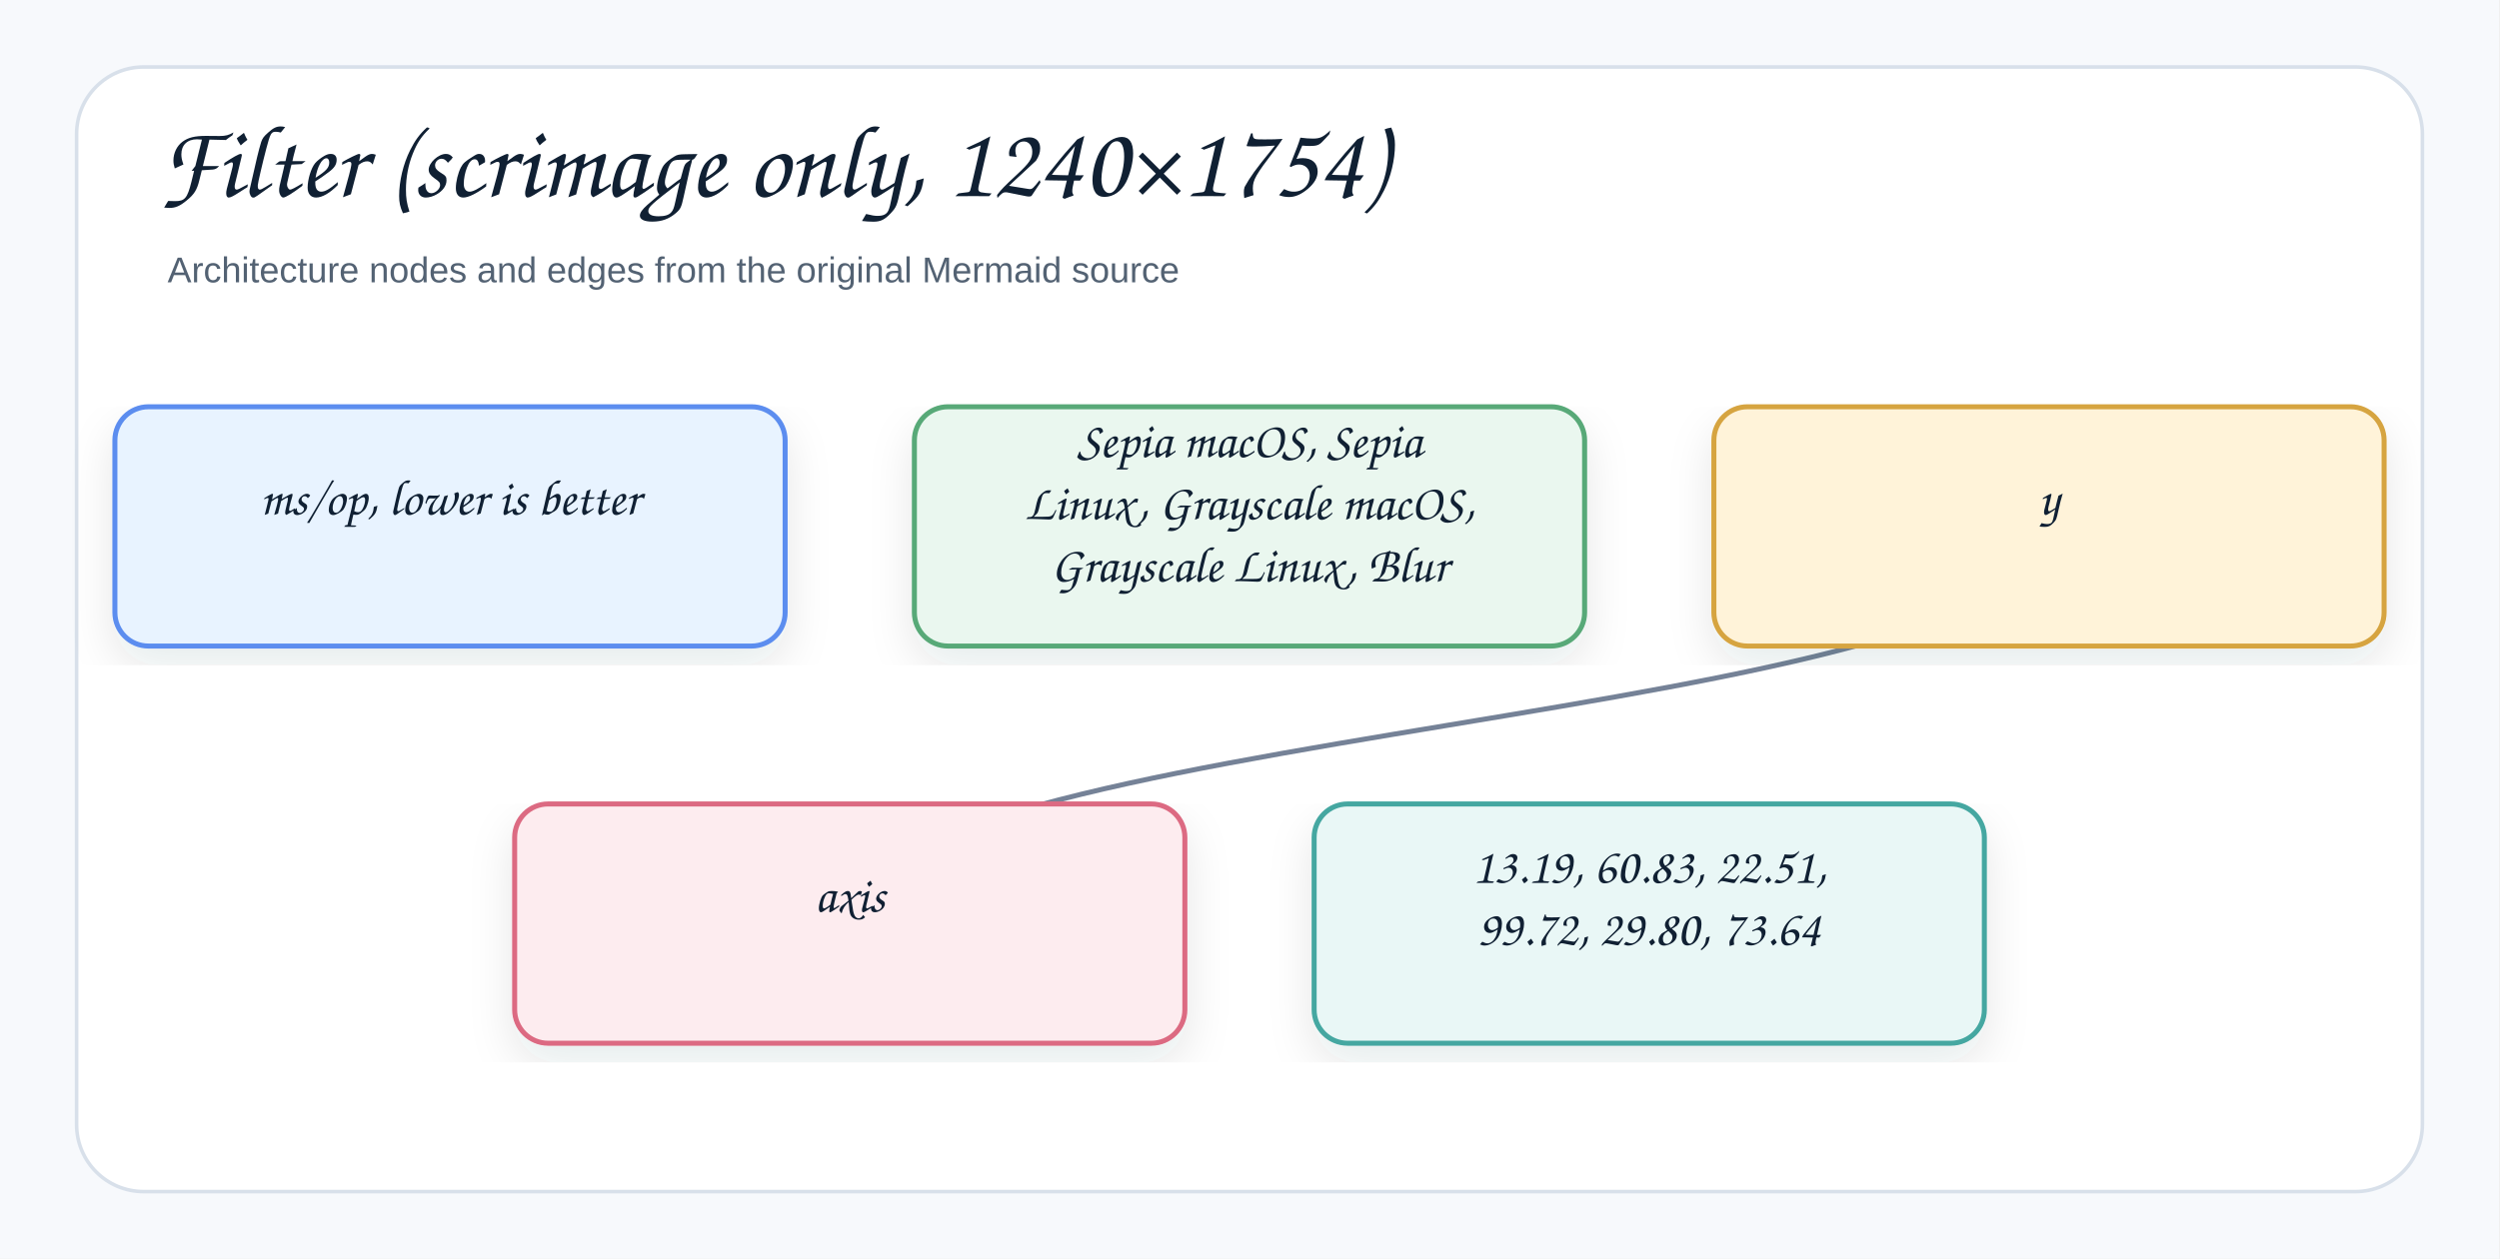
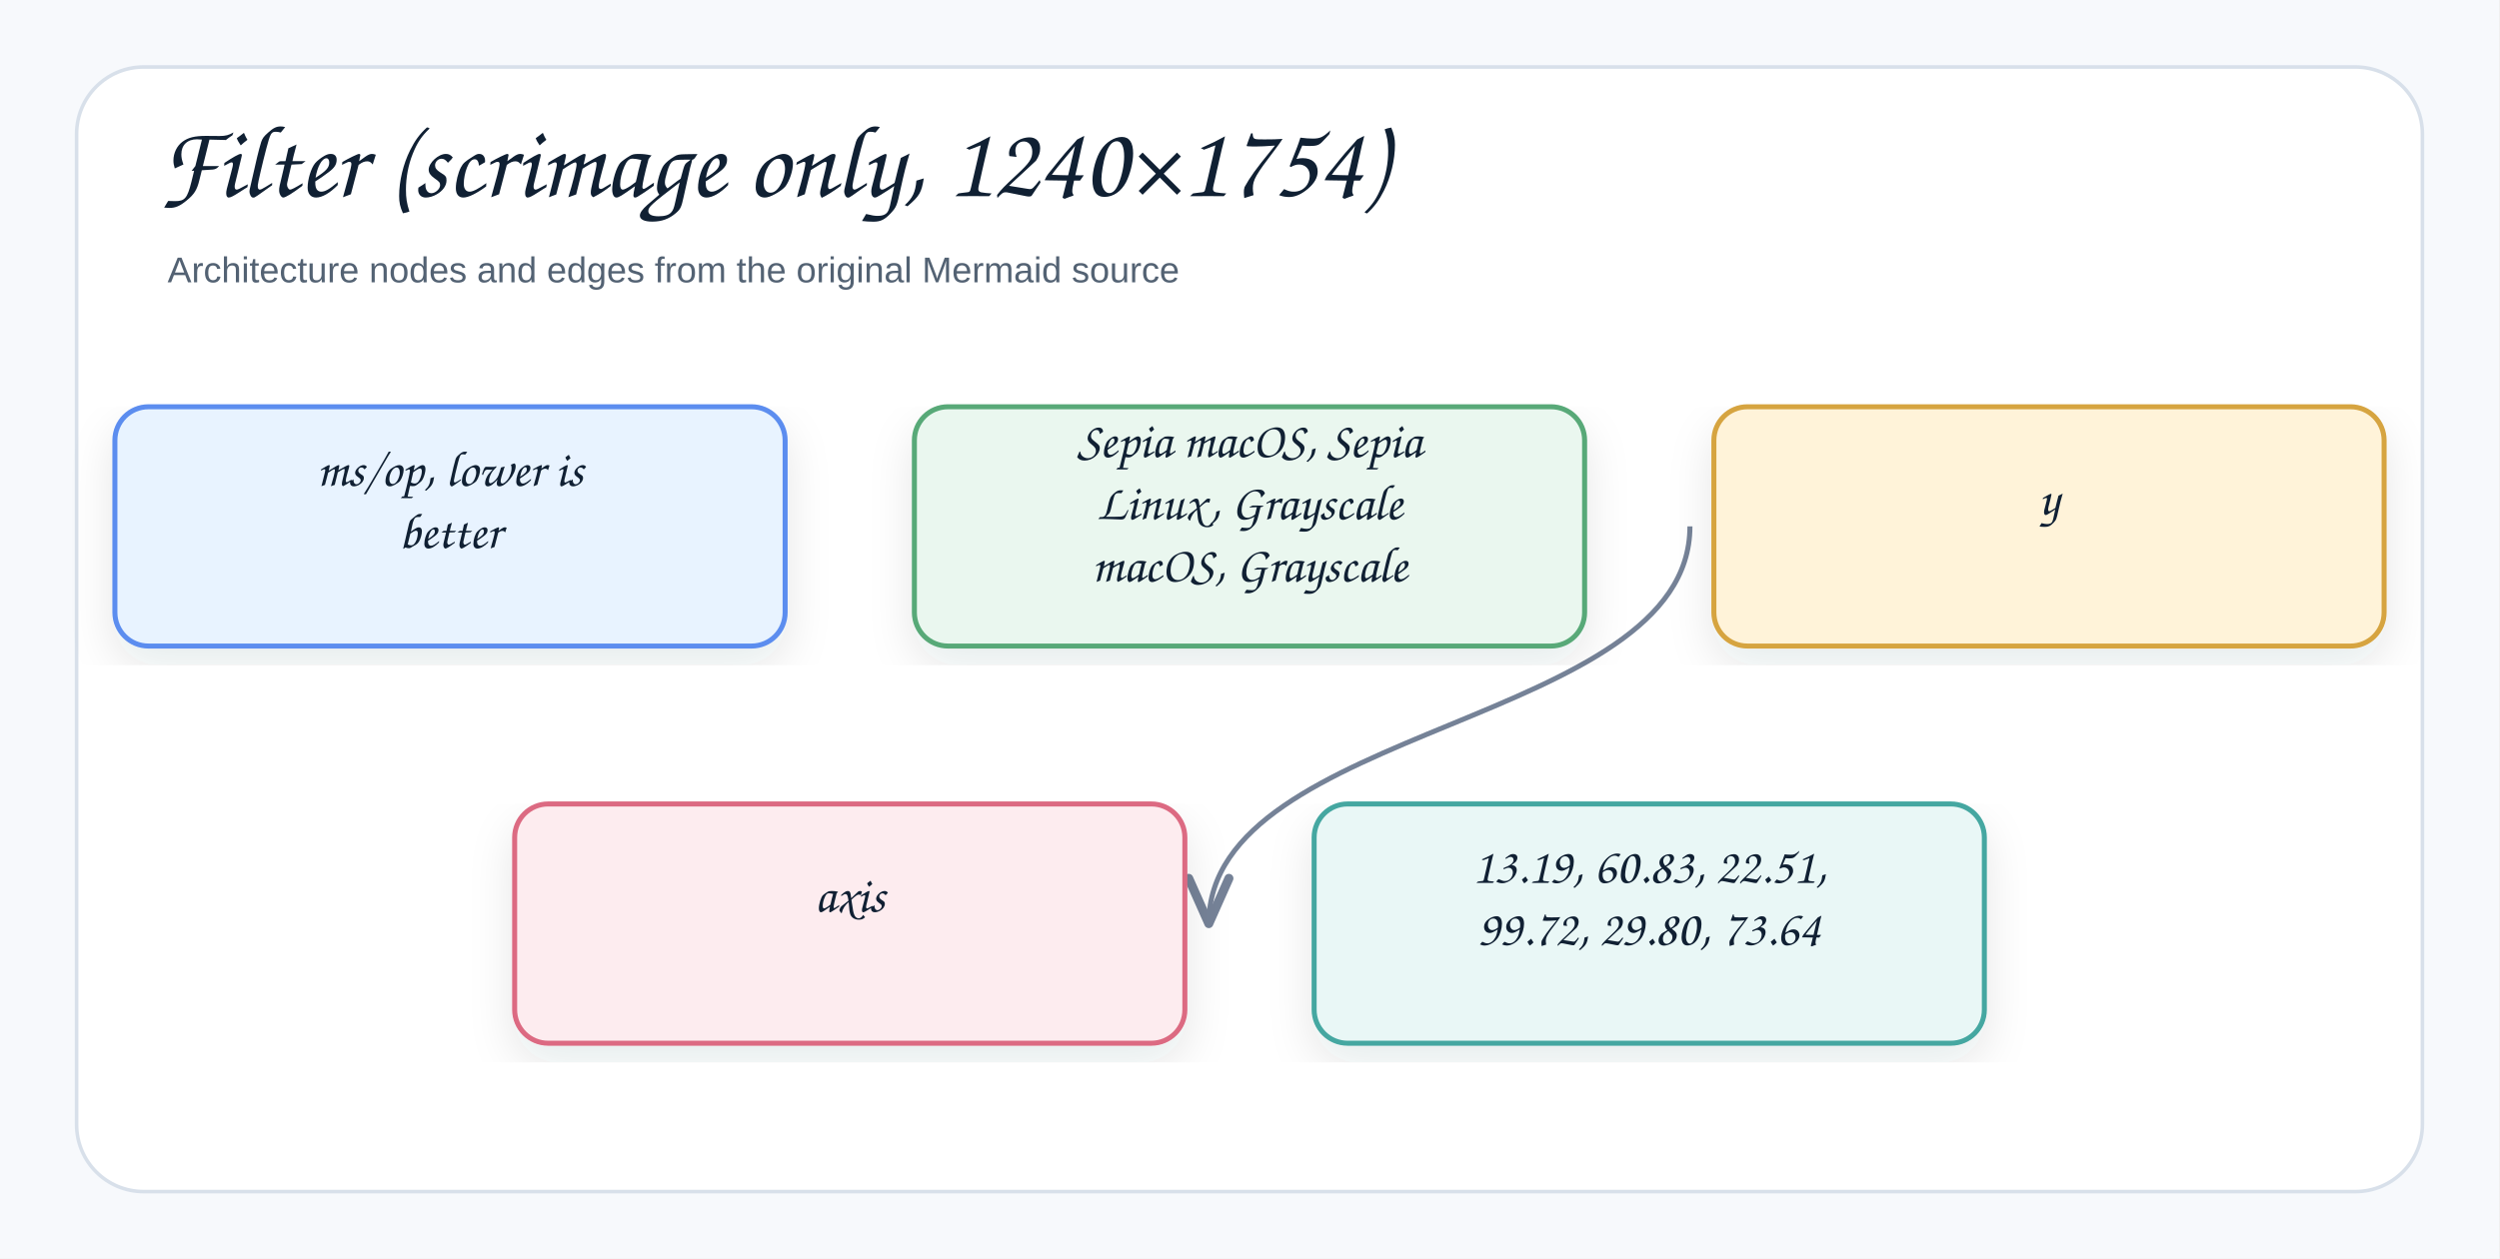
<svg xmlns="http://www.w3.org/2000/svg" width="1044" height="526" viewBox="0 0 1044 526" role="img" aria-label="Filter (scrimage only, 1240×1754)">
  <defs>
    <filter id="shadow" x="-8%" y="-8%" width="116%" height="116%">
      <feDropShadow dx="0" dy="8" stdDeviation="9" flood-color="#1f2937" flood-opacity="0.10" />
    </filter>
    <marker id="openArrow" markerWidth="12" markerHeight="10" refX="10" refY="5" orient="auto" markerUnits="strokeWidth">
      <path d="M 1 1 L 10 5 L 1 9" fill="none" stroke="#758297" stroke-width="1.8" stroke-linecap="round" stroke-linejoin="round" />
    </marker>
    <marker id="inherit" markerWidth="14" markerHeight="12" refX="12" refY="6" orient="auto" markerUnits="strokeWidth">
      <path d="M 0 1 L 12 6 L 0 11 Z" fill="#ffffff" stroke="#758297" stroke-width="1.8" />
    </marker>
    <style>
    .canvas{fill:#f7f9fc}.frame{fill:#fff;stroke:#d8e0ea;stroke-width:1.5}
    .title{font-family:"Architects Daughter","Comic Sans MS","Comic Sans",cursive;font-size:43px;font-weight:400;fill:#102033}
    .subtitle{font-family:"Comic Sans MS","Comic Sans","Comic Neue",Arial,sans-serif;font-size:15px;font-weight:400;fill:#536273}
    .label{font-family:"Architects Daughter","Comic Sans MS","Comic Sans",cursive;font-size:25px;font-weight:400;fill:#102033}
    .smallLabel{font-family:"Architects Daughter","Comic Sans MS","Comic Sans",cursive;font-size:21px;font-weight:400;fill:#102033}
    .mono{font-family:"Comic Sans MS","Comic Sans","Comic Neue",Arial,sans-serif;font-size:12px;font-weight:400;fill:#102033}
    .small{font-family:"Comic Sans MS","Comic Sans","Comic Neue",Arial,sans-serif;font-size:12px;font-weight:400;fill:#536273}
    .strong{font-family:"Comic Sans MS","Comic Sans","Comic Neue",Arial,sans-serif;font-size:13px;font-weight:400;fill:#102033}
    .card{stroke-width:2.1;filter:url(#shadow)}.compartment{stroke-width:1.5;fill:none}
    .line{stroke:#758297;stroke-width:2.1;fill:none;marker-end:url(#openArrow)}
    .plainLine{stroke:#758297;stroke-width:2.1;fill:none}
    .dashed{stroke:#758297;stroke-width:2.1;stroke-dasharray:7 6;fill:none;marker-end:url(#openArrow)}
    .inheritLine{stroke:#758297;stroke-width:2.2;fill:none;marker-end:url(#inherit)}
    .implLine{stroke:#758297;stroke-width:2.2;stroke-dasharray:8 7;fill:none;marker-end:url(#inherit)}
  </style>
  </defs>
  <rect class="canvas" width="1044" height="526" />
  <rect class="frame" x="32" y="28" width="980" height="470" rx="28" />
  <text class="title" x="66" y="82">Filter (scrimage only, 1240×1754)</text>
  <text class="subtitle" x="70" y="118">Architecture nodes and edges from the original Mermaid source</text>
-   <path class="line" d="M856 220 C856 303 355 303 355 386" />
+   <path class="line" d="M706 220 C706 303 505 303 505 386" />
  <g transform="translate(48,170)">
    <rect class="card" x="0" y="0" width="280" height="100" rx="14" fill="#E8F3FF" stroke="#5B8DEF" />
-     <text class="smallLabel" x="140" y="45" text-anchor="middle">ms/op, lower is better</text>
+     <text class="smallLabel" x="140" y="33" text-anchor="middle">ms/op, lower is</text>
+     <text class="smallLabel" x="140" y="59" text-anchor="middle">better</text>
  </g>
  <g transform="translate(382,170)">
    <rect class="card" x="0" y="0" width="280" height="100" rx="14" fill="#EAF7EF" stroke="#58A978" />
    <text class="smallLabel" x="140" y="21" text-anchor="middle">Sepia macOS, Sepia</text>
-     <text class="smallLabel" x="140" y="47" text-anchor="middle">Linux, Grayscale macOS,</text>
-     <text class="smallLabel" x="140" y="73" text-anchor="middle">Grayscale Linux, Blur</text>
+     <text class="smallLabel" x="140" y="47" text-anchor="middle">Linux, Grayscale</text>
+     <text class="smallLabel" x="140" y="73" text-anchor="middle">macOS, Grayscale</text>
  </g>
  <g transform="translate(716,170)">
    <rect class="card" x="0" y="0" width="280" height="100" rx="14" fill="#FFF3D9" stroke="#D6A441" />
    <text class="smallLabel" x="140" y="45" text-anchor="middle">y</text>
  </g>
  <g transform="translate(215,336)">
    <rect class="card" x="0" y="0" width="280" height="100" rx="14" fill="#FDECEF" stroke="#DC6B82" />
    <text class="smallLabel" x="140" y="45" text-anchor="middle">axis</text>
  </g>
  <g transform="translate(549,336)">
    <rect class="card" x="0" y="0" width="280" height="100" rx="14" fill="#E9F7F6" stroke="#45A7A1" />
    <text class="smallLabel" x="140" y="33" text-anchor="middle">13.19, 60.83, 22.51,</text>
    <text class="smallLabel" x="140" y="59" text-anchor="middle">99.72, 29.80, 73.64</text>
  </g>
</svg>
